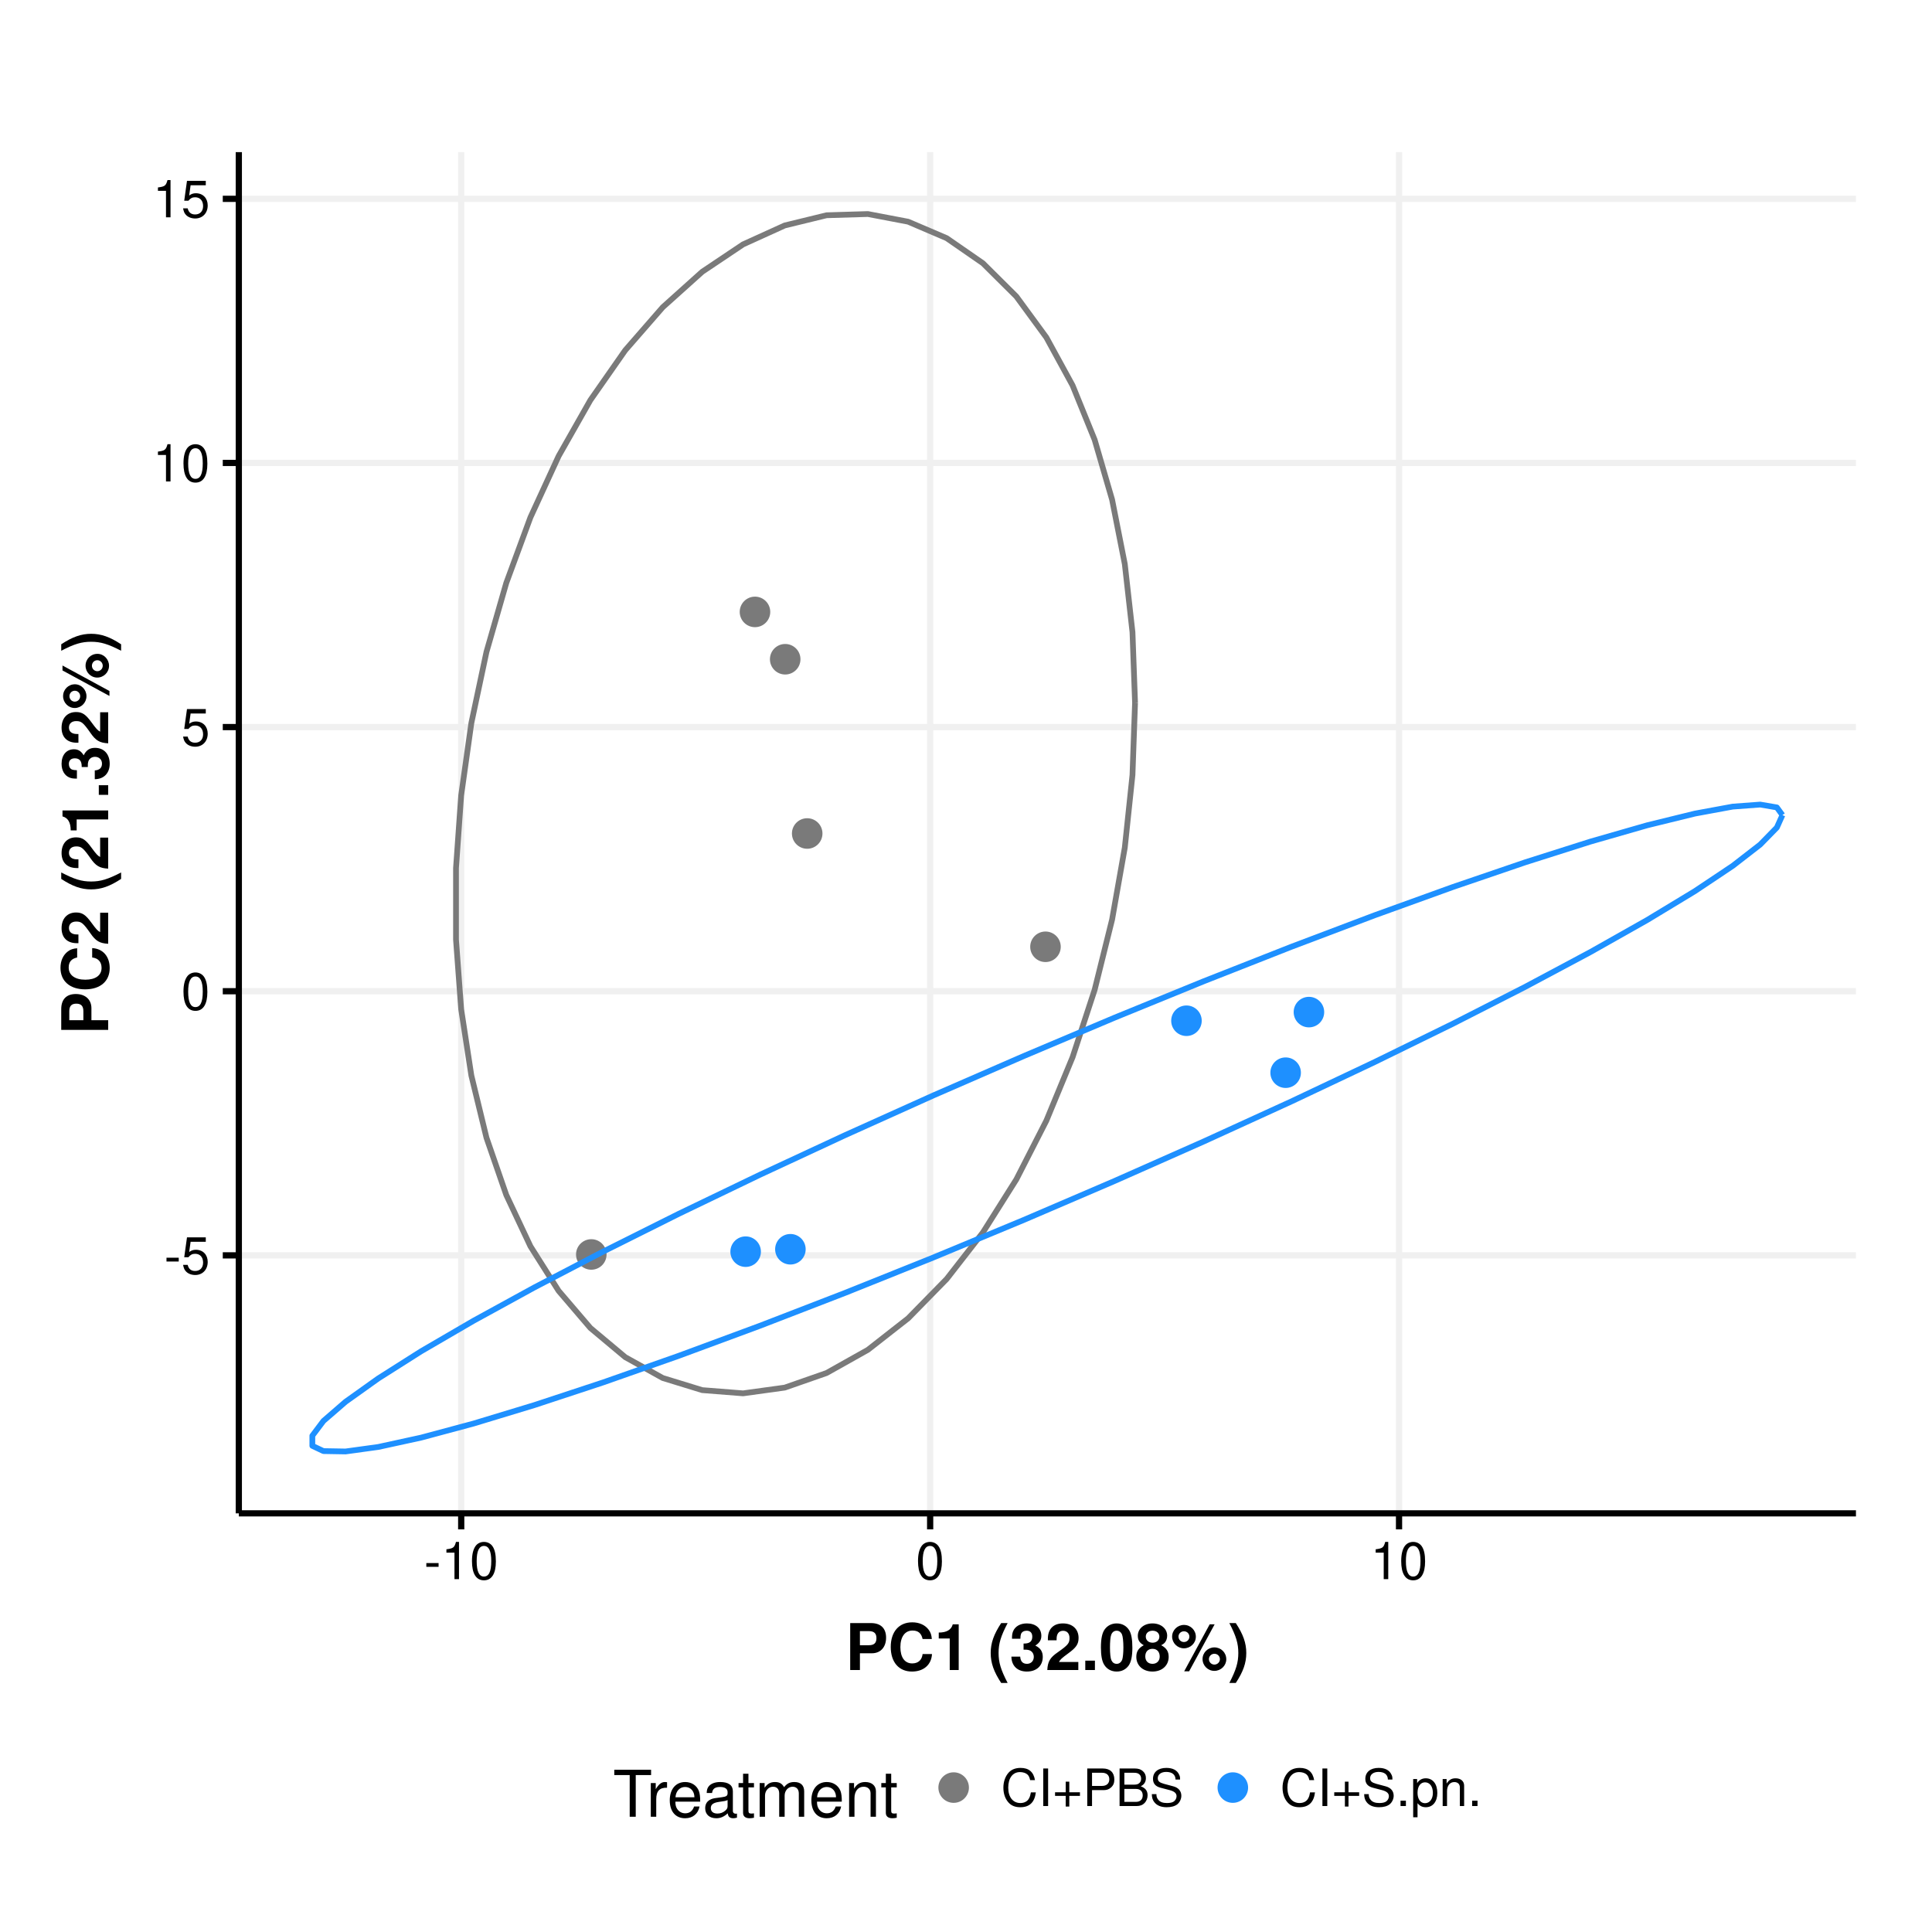
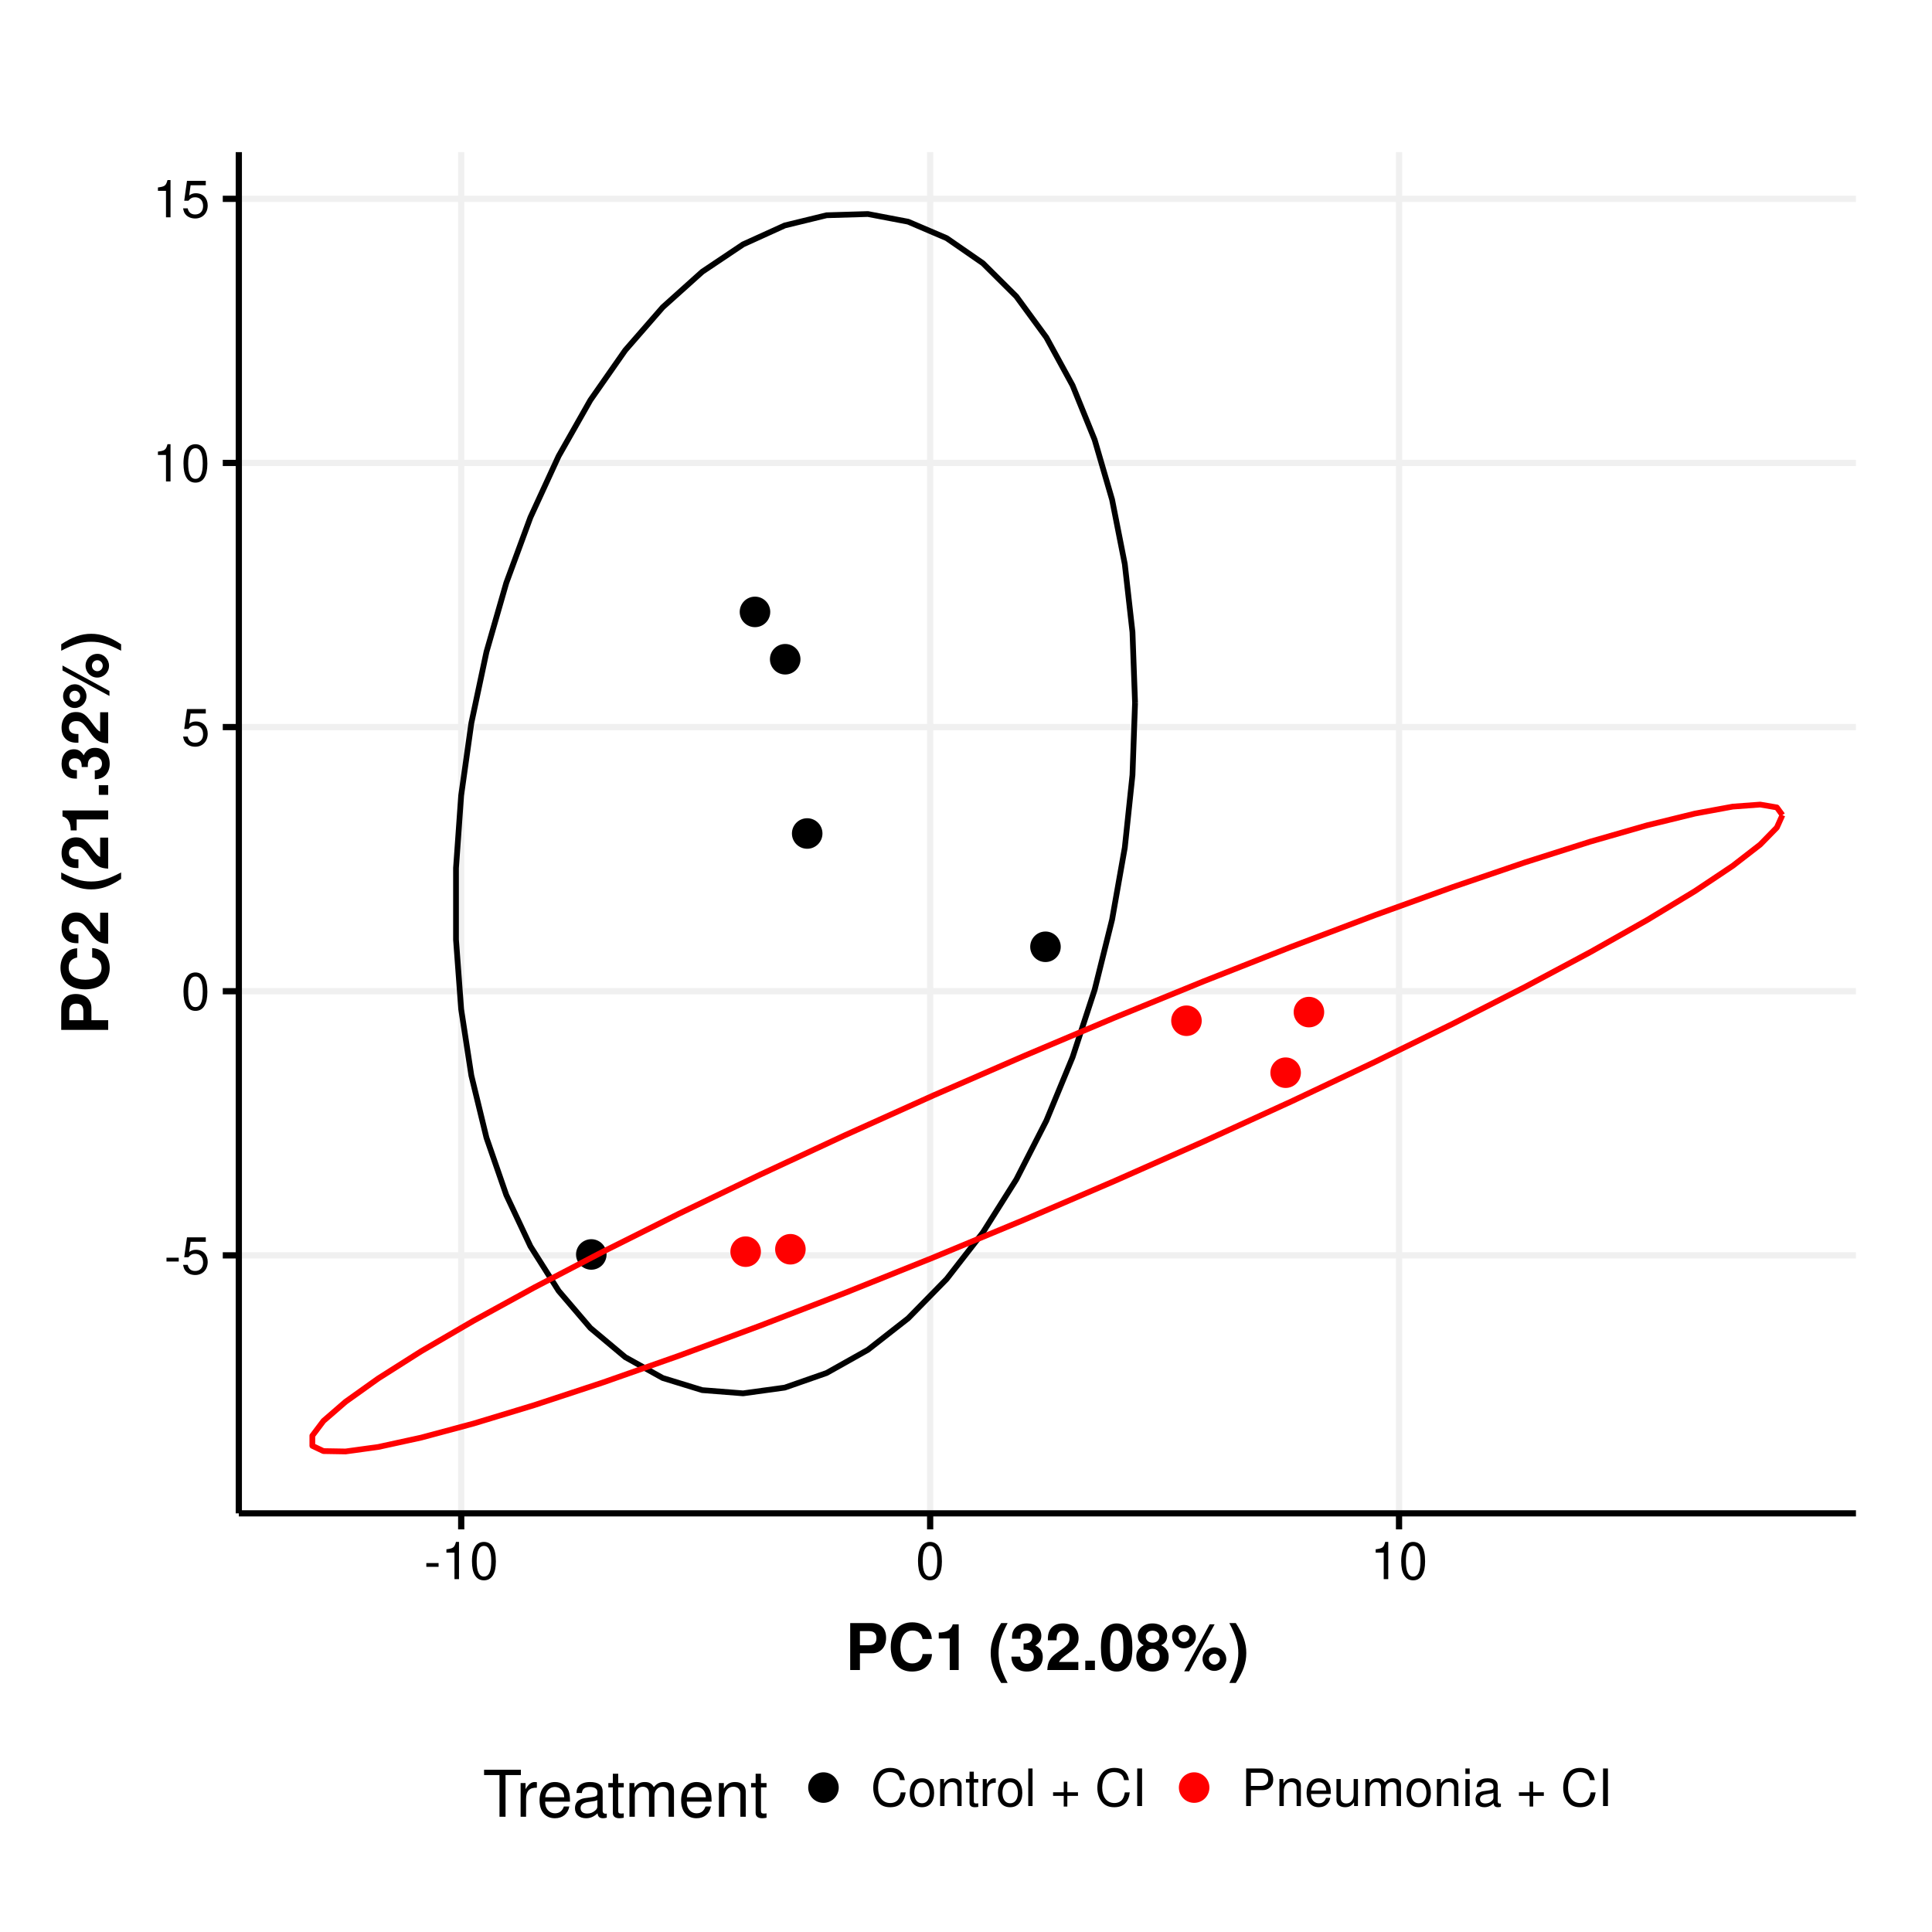
<svg xmlns="http://www.w3.org/2000/svg" class="svglite" width="360.00pt" height="360.00pt" viewBox="0 0 360.00 360.00">
  <defs>
    <style type="text/css">
    .svglite line, .svglite polyline, .svglite polygon, .svglite path, .svglite rect, .svglite circle {
      fill: none;
      stroke: #000000;
      stroke-linecap: round;
      stroke-linejoin: round;
      stroke-miterlimit: 10.00;
    }
    .svglite text {
      white-space: pre;
    }
  </style>
  </defs>
  <rect width="100%" height="100%" style="stroke: none; fill: #FFFFFF;" />
  <defs>
    <clipPath id="cpMC4wMHwzNjAuMDB8MC4wMHwzNjAuMDA=">
      <rect x="0.00" y="0.00" width="360.00" height="360.00" />
    </clipPath>
  </defs>
  <g clip-path="url(#cpMC4wMHwzNjAuMDB8MC4wMHwzNjAuMDA=)">
    <rect x="0.00" y="0.00" width="360.00" height="360.00" style="stroke-width: 1.16; stroke: none; fill: #FFFFFF;" />
  </g>
  <defs>
    <clipPath id="cpNDQuNTB8MzQ1LjgzfDI4LjM1fDI4MS45OQ==">
      <rect x="44.50" y="28.35" width="301.32" height="253.64" />
    </clipPath>
  </defs>
  <g clip-path="url(#cpNDQuNTB8MzQ1LjgzfDI4LjM1fDI4MS45OQ==)">
    <rect x="44.50" y="28.35" width="301.32" height="253.64" style="stroke-width: 1.16; stroke: none; fill: #FFFFFF;" />
    <polyline points="44.50,233.92 345.83,233.92 " style="stroke-width: 1.16; stroke: #F0F0F0; stroke-linecap: butt;" />
    <polyline points="44.50,184.70 345.83,184.70 " style="stroke-width: 1.16; stroke: #F0F0F0; stroke-linecap: butt;" />
    <polyline points="44.50,135.48 345.83,135.48 " style="stroke-width: 1.16; stroke: #F0F0F0; stroke-linecap: butt;" />
    <polyline points="44.50,86.26 345.83,86.26 " style="stroke-width: 1.16; stroke: #F0F0F0; stroke-linecap: butt;" />
    <polyline points="44.50,37.05 345.83,37.05 " style="stroke-width: 1.16; stroke: #F0F0F0; stroke-linecap: butt;" />
    <polyline points="85.94,281.99 85.94,28.35 " style="stroke-width: 1.16; stroke: #F0F0F0; stroke-linecap: butt;" />
    <polyline points="173.32,281.99 173.32,28.35 " style="stroke-width: 1.16; stroke: #F0F0F0; stroke-linecap: butt;" />
    <polyline points="260.69,281.99 260.69,28.35 " style="stroke-width: 1.16; stroke: #F0F0F0; stroke-linecap: butt;" />
-     <circle cx="150.41" cy="155.31" r="2.49" style="stroke-width: 0.71; stroke: #7A7A7A; fill: #7A7A7A;" />
-     <circle cx="140.68" cy="114.02" r="2.49" style="stroke-width: 0.71; stroke: #7A7A7A; fill: #7A7A7A;" />
-     <circle cx="146.31" cy="122.84" r="2.49" style="stroke-width: 0.71; stroke: #7A7A7A; fill: #7A7A7A;" />
-     <circle cx="194.81" cy="176.42" r="2.49" style="stroke-width: 0.71; stroke: #7A7A7A; fill: #7A7A7A;" />
-     <circle cx="110.18" cy="233.75" r="2.49" style="stroke-width: 0.71; stroke: #7A7A7A; fill: #7A7A7A;" />
-     <circle cx="221.08" cy="190.20" r="2.49" style="stroke-width: 0.71; stroke: #1E90FF; fill: #1E90FF;" />
-     <circle cx="243.90" cy="188.59" r="2.49" style="stroke-width: 0.71; stroke: #1E90FF; fill: #1E90FF;" />
-     <circle cx="239.56" cy="199.88" r="2.49" style="stroke-width: 0.71; stroke: #1E90FF; fill: #1E90FF;" />
-     <circle cx="147.28" cy="232.78" r="2.49" style="stroke-width: 0.71; stroke: #1E90FF; fill: #1E90FF;" />
-     <circle cx="138.94" cy="233.23" r="2.49" style="stroke-width: 0.71; stroke: #1E90FF; fill: #1E90FF;" />
-     <polyline points="211.50,130.96 211.02,117.79 209.59,105.10 207.22,93.09 203.97,81.94 199.86,71.82 194.97,62.87 189.38,55.24 183.15,49.05 176.40,44.38 169.22,41.31 161.72,39.88 154.02,40.11 146.23,42.01 138.46,45.54 130.85,50.64 123.49,57.25 116.51,65.26 110.01,74.56 104.09,84.99 98.84,96.40 94.34,108.62 90.65,121.46 87.83,134.73 85.93,148.23 84.97,161.75 84.97,175.09 85.93,188.04 87.83,200.41 90.65,212.01 94.34,222.67 98.84,232.23 104.09,240.53 110.01,247.45 116.51,252.89 123.49,256.77 130.85,259.03 138.46,259.63 146.23,258.56 154.02,255.84 161.72,251.52 169.22,245.65 176.40,238.32 183.15,229.65 189.38,219.77 194.97,208.83 199.86,196.99 203.97,184.44 207.22,171.36 209.59,157.95 211.02,144.41 211.50,130.96 " style="stroke-width: 1.07; stroke: #7A7A7A; stroke-linecap: butt;" />
-     <polyline points="332.13,151.88 331.09,150.45 327.99,149.92 322.87,150.30 315.82,151.60 306.93,153.78 296.35,156.82 284.23,160.67 270.76,165.27 256.14,170.55 240.60,176.43 224.36,182.82 207.68,189.63 190.81,196.76 174.00,204.08 157.52,211.50 141.60,218.90 126.49,226.17 112.42,233.20 99.60,239.88 88.23,246.11 78.47,251.79 70.49,256.85 64.39,261.20 60.27,264.77 58.20,267.52 58.20,269.41 60.27,270.39 64.39,270.46 70.49,269.62 78.47,267.88 88.23,265.26 99.60,261.81 112.42,257.58 126.49,252.63 141.60,247.04 157.52,240.89 174.00,234.28 190.81,227.30 207.68,220.06 224.36,212.67 240.60,205.25 256.14,197.90 270.76,190.74 284.23,183.87 296.35,177.40 306.93,171.43 315.82,166.05 322.87,161.34 327.99,157.37 331.09,154.20 332.13,151.88 " style="stroke-width: 1.07; stroke: #1E90FF; stroke-linecap: butt;" />
+     <circle cx="150.41" cy="155.31" r="2.49" style="stroke-width: 0.71; fill: #000000;" />
+     <circle cx="140.68" cy="114.02" r="2.49" style="stroke-width: 0.71; fill: #000000;" />
+     <circle cx="146.31" cy="122.84" r="2.49" style="stroke-width: 0.71; fill: #000000;" />
+     <circle cx="194.81" cy="176.42" r="2.49" style="stroke-width: 0.71; fill: #000000;" />
+     <circle cx="110.18" cy="233.75" r="2.49" style="stroke-width: 0.71; fill: #000000;" />
+     <circle cx="221.08" cy="190.20" r="2.49" style="stroke-width: 0.71; stroke: #FF0000; fill: #FF0000;" />
+     <circle cx="243.90" cy="188.59" r="2.49" style="stroke-width: 0.71; stroke: #FF0000; fill: #FF0000;" />
+     <circle cx="239.56" cy="199.88" r="2.49" style="stroke-width: 0.71; stroke: #FF0000; fill: #FF0000;" />
+     <circle cx="147.28" cy="232.78" r="2.49" style="stroke-width: 0.71; stroke: #FF0000; fill: #FF0000;" />
+     <circle cx="138.94" cy="233.23" r="2.49" style="stroke-width: 0.71; stroke: #FF0000; fill: #FF0000;" />
+     <polyline points="211.50,130.96 211.02,117.79 209.59,105.10 207.22,93.09 203.97,81.94 199.86,71.82 194.97,62.87 189.38,55.24 183.15,49.05 176.40,44.38 169.22,41.31 161.72,39.88 154.02,40.11 146.23,42.01 138.46,45.54 130.85,50.64 123.49,57.25 116.51,65.26 110.01,74.56 104.09,84.99 98.84,96.40 94.34,108.62 90.65,121.46 87.83,134.73 85.93,148.23 84.97,161.75 84.97,175.09 85.93,188.04 87.83,200.41 90.65,212.01 94.34,222.67 98.84,232.23 104.09,240.53 110.01,247.45 116.51,252.89 123.49,256.77 130.85,259.03 138.46,259.63 146.23,258.56 154.02,255.84 161.72,251.52 169.22,245.65 176.40,238.32 183.15,229.65 189.38,219.77 194.97,208.83 199.86,196.99 203.97,184.44 207.22,171.36 209.59,157.95 211.02,144.41 211.50,130.96 " style="stroke-width: 1.07; stroke-linecap: butt;" />
+     <polyline points="332.13,151.88 331.09,150.45 327.99,149.92 322.87,150.30 315.82,151.60 306.93,153.78 296.35,156.82 284.23,160.67 270.76,165.27 256.14,170.55 240.60,176.43 224.36,182.82 207.68,189.63 190.81,196.76 174.00,204.08 157.52,211.50 141.60,218.90 126.49,226.17 112.42,233.20 99.60,239.88 88.23,246.11 78.47,251.79 70.49,256.85 64.39,261.20 60.27,264.77 58.20,267.52 58.20,269.41 60.27,270.39 64.39,270.46 70.49,269.62 78.47,267.88 88.23,265.26 99.60,261.81 112.42,257.58 126.49,252.63 141.60,247.04 157.52,240.89 174.00,234.28 190.81,227.30 207.68,220.06 224.36,212.67 240.60,205.25 256.14,197.90 270.76,190.74 284.23,183.87 296.35,177.40 306.93,171.43 315.82,166.05 322.87,161.34 327.99,157.37 331.09,154.20 332.13,151.88 " style="stroke-width: 1.07; stroke: #FF0000; stroke-linecap: butt;" />
    <rect x="44.50" y="28.35" width="301.32" height="253.64" style="stroke-width: 1.16; stroke: none;" />
  </g>
  <g clip-path="url(#cpMC4wMHwzNjAuMDB8MC4wMHwzNjAuMDA=)">
    <polyline points="44.50,281.99 44.50,28.35 " style="stroke-width: 1.16; stroke-linecap: butt;" />
    <text x="39.12" y="237.36" text-anchor="end" style="font-size: 9.60px; font-family: &quot;Helvetica&quot;;" textLength="8.53px" lengthAdjust="spacingAndGlyphs">-5</text>
    <text x="39.12" y="188.14" text-anchor="end" style="font-size: 9.60px; font-family: &quot;Helvetica&quot;;" textLength="5.34px" lengthAdjust="spacingAndGlyphs">0</text>
    <text x="39.12" y="138.92" text-anchor="end" style="font-size: 9.60px; font-family: &quot;Helvetica&quot;;" textLength="5.34px" lengthAdjust="spacingAndGlyphs">5</text>
    <text x="39.12" y="89.71" text-anchor="end" style="font-size: 9.60px; font-family: &quot;Helvetica&quot;;" textLength="10.67px" lengthAdjust="spacingAndGlyphs">10</text>
    <text x="39.12" y="40.49" text-anchor="end" style="font-size: 9.60px; font-family: &quot;Helvetica&quot;;" textLength="10.67px" lengthAdjust="spacingAndGlyphs">15</text>
    <polyline points="41.51,233.92 44.50,233.92 " style="stroke-width: 1.16; stroke-linecap: butt;" />
    <polyline points="41.51,184.70 44.50,184.70 " style="stroke-width: 1.16; stroke-linecap: butt;" />
    <polyline points="41.51,135.48 44.50,135.48 " style="stroke-width: 1.16; stroke-linecap: butt;" />
    <polyline points="41.51,86.26 44.50,86.26 " style="stroke-width: 1.16; stroke-linecap: butt;" />
    <polyline points="41.51,37.05 44.50,37.05 " style="stroke-width: 1.16; stroke-linecap: butt;" />
    <polyline points="44.50,281.99 345.83,281.99 " style="stroke-width: 1.16; stroke-linecap: butt;" />
    <polyline points="85.94,284.98 85.94,281.99 " style="stroke-width: 1.16; stroke-linecap: butt;" />
    <polyline points="173.32,284.98 173.32,281.99 " style="stroke-width: 1.16; stroke-linecap: butt;" />
    <polyline points="260.69,284.98 260.69,281.99 " style="stroke-width: 1.16; stroke-linecap: butt;" />
    <text x="85.94" y="294.25" text-anchor="middle" style="font-size: 9.60px; font-family: &quot;Helvetica&quot;;" textLength="13.87px" lengthAdjust="spacingAndGlyphs">-10</text>
    <text x="173.32" y="294.25" text-anchor="middle" style="font-size: 9.60px; font-family: &quot;Helvetica&quot;;" textLength="5.34px" lengthAdjust="spacingAndGlyphs">0</text>
    <text x="260.69" y="294.25" text-anchor="middle" style="font-size: 9.60px; font-family: &quot;Helvetica&quot;;" textLength="10.67px" lengthAdjust="spacingAndGlyphs">10</text>
    <text x="195.16" y="311.19" text-anchor="middle" style="font-size: 12.00px; font-weight: bold; font-family: &quot;Helvetica&quot;;" textLength="75.38px" lengthAdjust="spacingAndGlyphs">PC1 (32.08%)</text>
    <text transform="translate(20.16,155.17) rotate(-90)" text-anchor="middle" style="font-size: 12.00px; font-weight: bold; font-family: &quot;Helvetica&quot;;" textLength="75.38px" lengthAdjust="spacingAndGlyphs">PC2 (21.32%)</text>
-     <rect x="108.23" y="322.61" width="173.87" height="23.22" style="stroke-width: 1.16; stroke: none; fill: #FFFFFF;" />
-     <text x="114.21" y="338.52" style="font-size: 12.00px; font-family: &quot;Helvetica&quot;;" textLength="54.68px" lengthAdjust="spacingAndGlyphs">Treatment</text>
-     <rect x="174.87" y="328.59" width="5.67" height="9.01" style="stroke-width: 1.16; stroke: none; fill: #FFFFFF;" />
-     <circle cx="177.70" cy="333.09" r="2.49" style="stroke-width: 0.71; stroke: #7A7A7A; fill: #7A7A7A;" />
-     <line x1="175.43" y1="333.09" x2="179.97" y2="333.09" style="stroke-width: 1.07; stroke: #7A7A7A; stroke-linecap: butt;" />
-     <rect x="226.89" y="328.59" width="5.67" height="9.01" style="stroke-width: 1.16; stroke: none; fill: #FFFFFF;" />
-     <circle cx="229.72" cy="333.09" r="2.49" style="stroke-width: 0.71; stroke: #1E90FF; fill: #1E90FF;" />
-     <line x1="227.45" y1="333.09" x2="231.99" y2="333.09" style="stroke-width: 1.07; stroke: #1E90FF; stroke-linecap: butt;" />
-     <text x="186.51" y="336.53" style="font-size: 9.60px; font-family: &quot;Helvetica&quot;;" textLength="34.39px" lengthAdjust="spacingAndGlyphs">CI+PBS</text>
-     <text x="238.53" y="336.53" style="font-size: 9.60px; font-family: &quot;Helvetica&quot;;" textLength="37.59px" lengthAdjust="spacingAndGlyphs">CI+S.pn.</text>
+     <rect x="83.97" y="322.61" width="222.39" height="23.22" style="stroke-width: 1.16; stroke: none; fill: #FFFFFF;" />
+     <text x="89.95" y="338.52" style="font-size: 12.00px; font-family: &quot;Helvetica&quot;;" textLength="54.68px" lengthAdjust="spacingAndGlyphs">Treatment</text>
+     <rect x="150.61" y="328.59" width="5.67" height="9.01" style="stroke-width: 1.16; stroke: none; fill: #FFFFFF;" />
+     <circle cx="153.44" cy="333.09" r="2.49" style="stroke-width: 0.71; fill: #000000;" />
+     <line x1="151.18" y1="333.09" x2="155.71" y2="333.09" style="stroke-width: 1.07; stroke-linecap: butt;" />
+     <rect x="219.68" y="328.59" width="5.67" height="9.01" style="stroke-width: 1.16; stroke: none; fill: #FFFFFF;" />
+     <circle cx="222.51" cy="333.09" r="2.49" style="stroke-width: 0.71; stroke: #FF0000; fill: #FF0000;" />
+     <line x1="220.25" y1="333.09" x2="224.78" y2="333.09" style="stroke-width: 1.07; stroke: #FF0000; stroke-linecap: butt;" />
+     <text x="162.26" y="336.53" style="font-size: 9.60px; font-family: &quot;Helvetica&quot;;" textLength="51.44px" lengthAdjust="spacingAndGlyphs">Control + CI</text>
+     <text x="231.33" y="336.53" style="font-size: 9.60px; font-family: &quot;Helvetica&quot;;" textLength="69.06px" lengthAdjust="spacingAndGlyphs">Pneumonia + CI</text>
  </g>
</svg>
